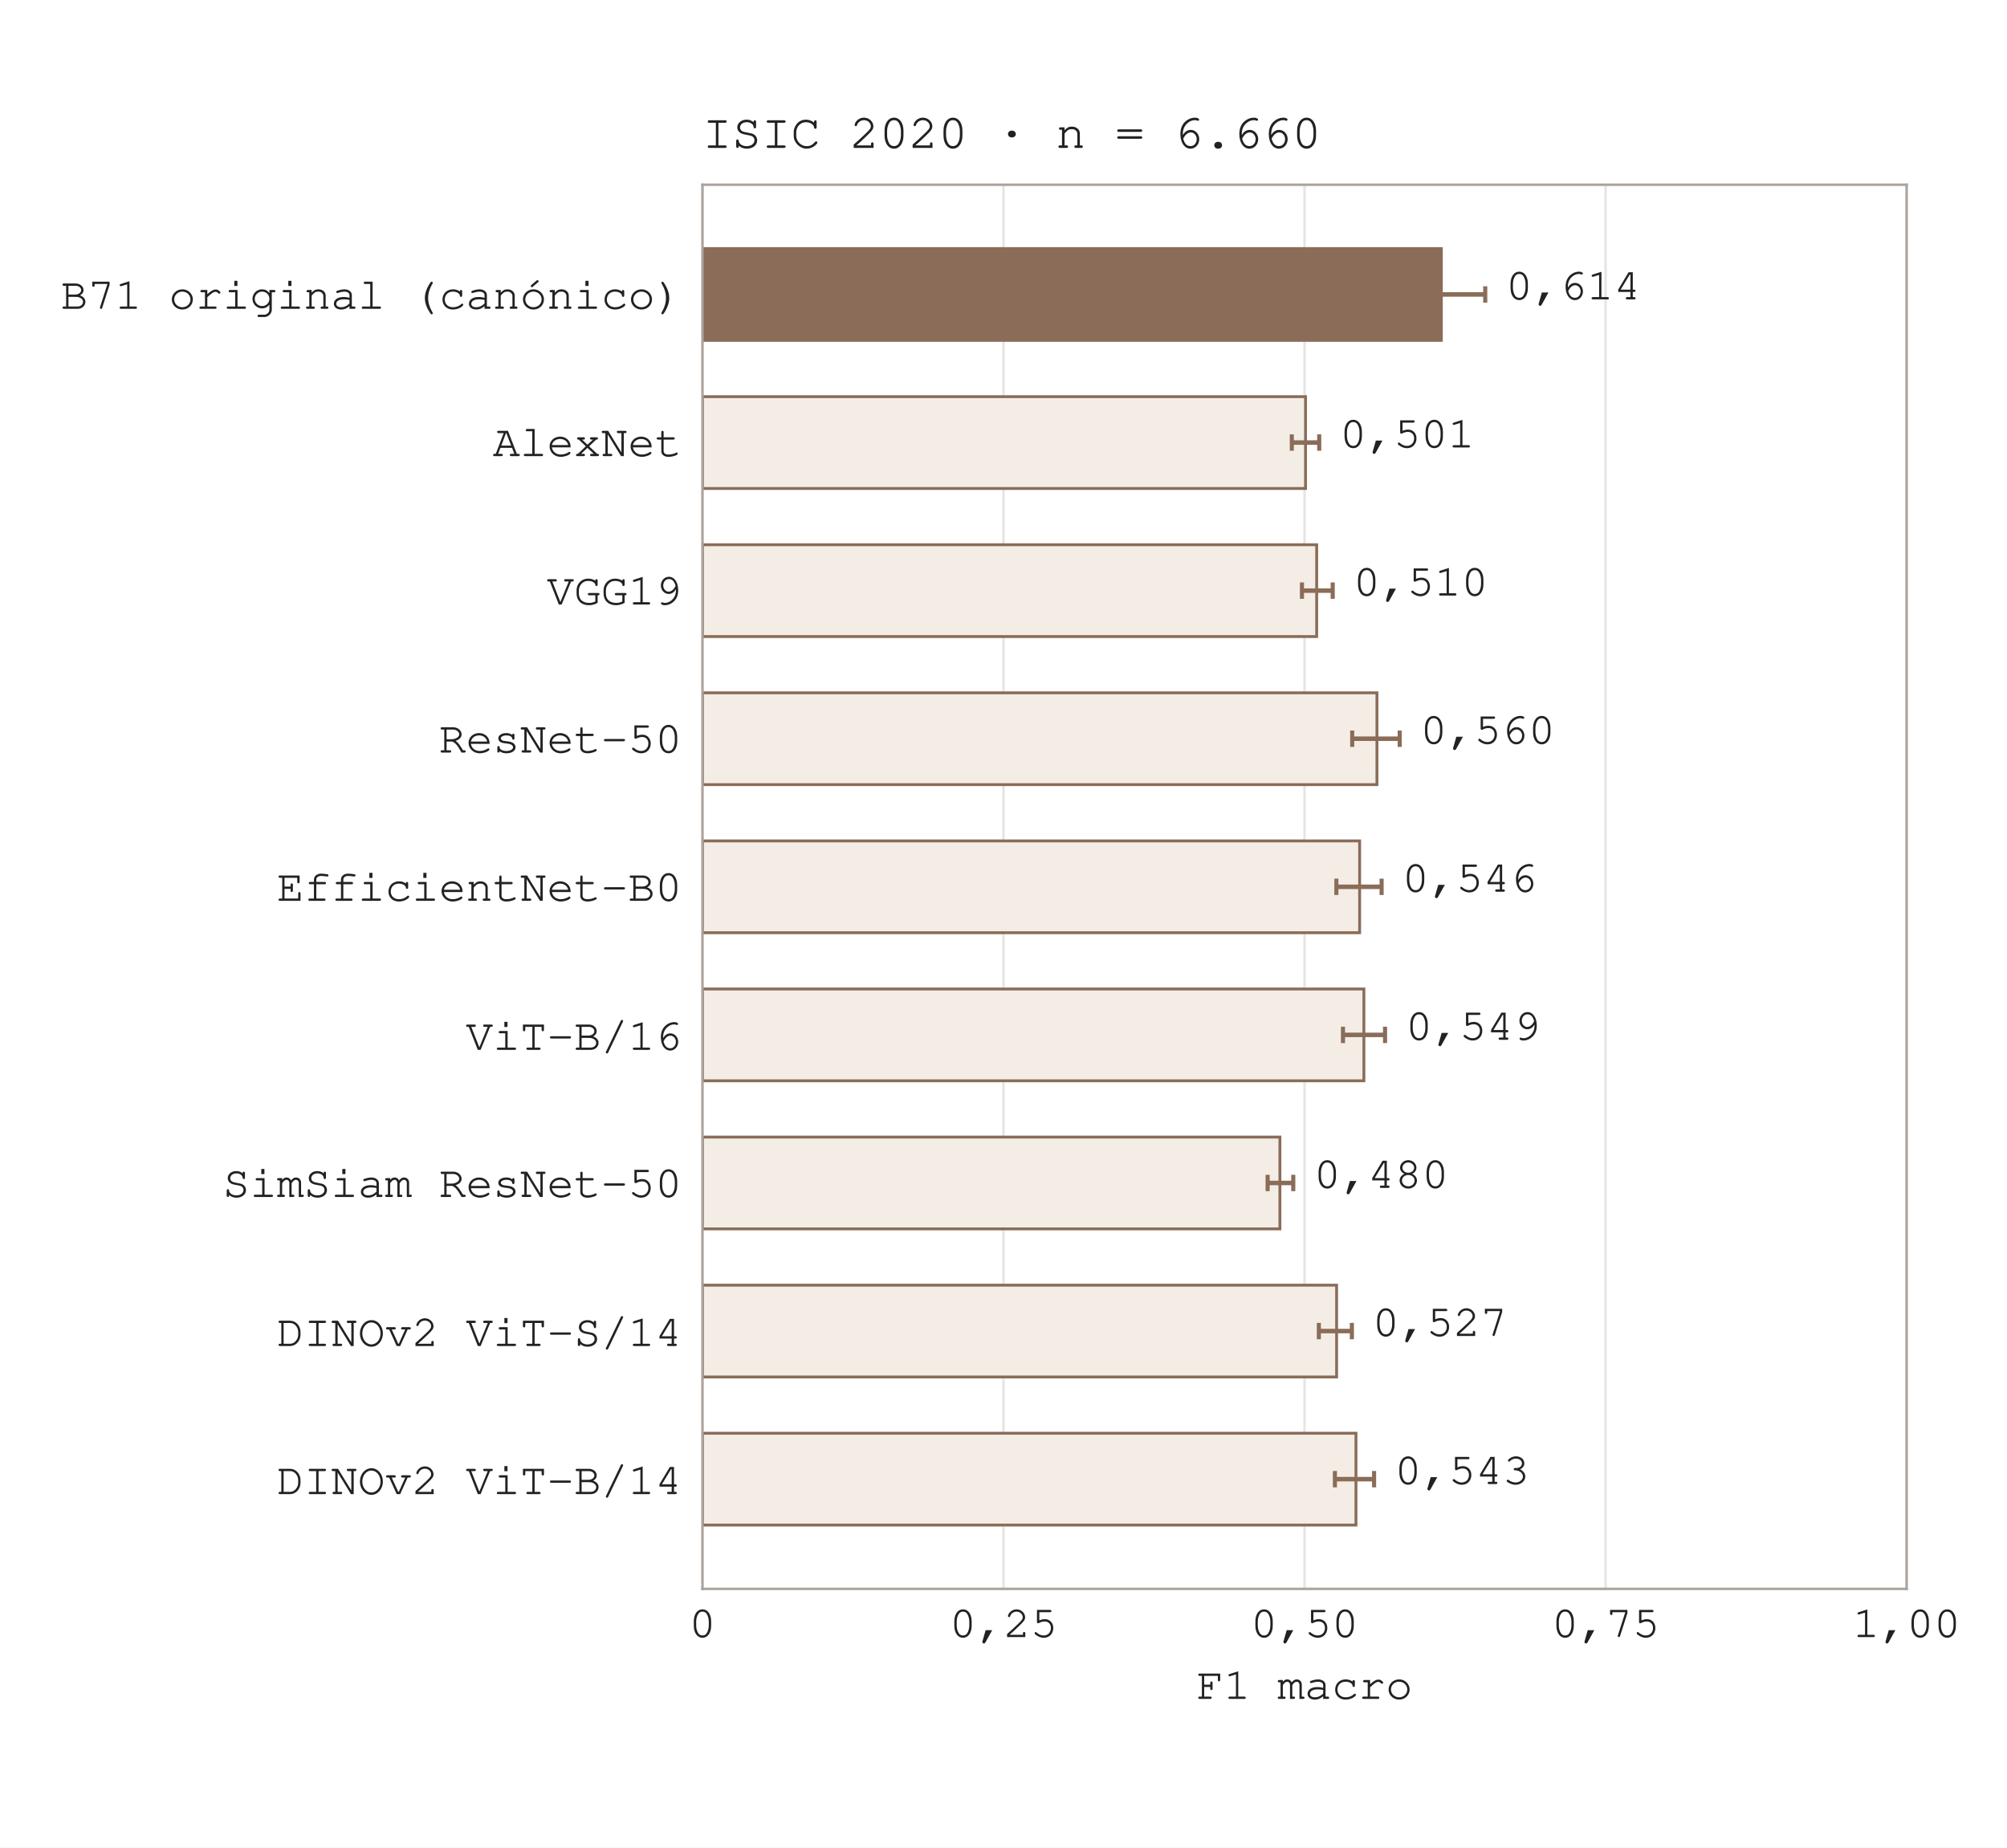
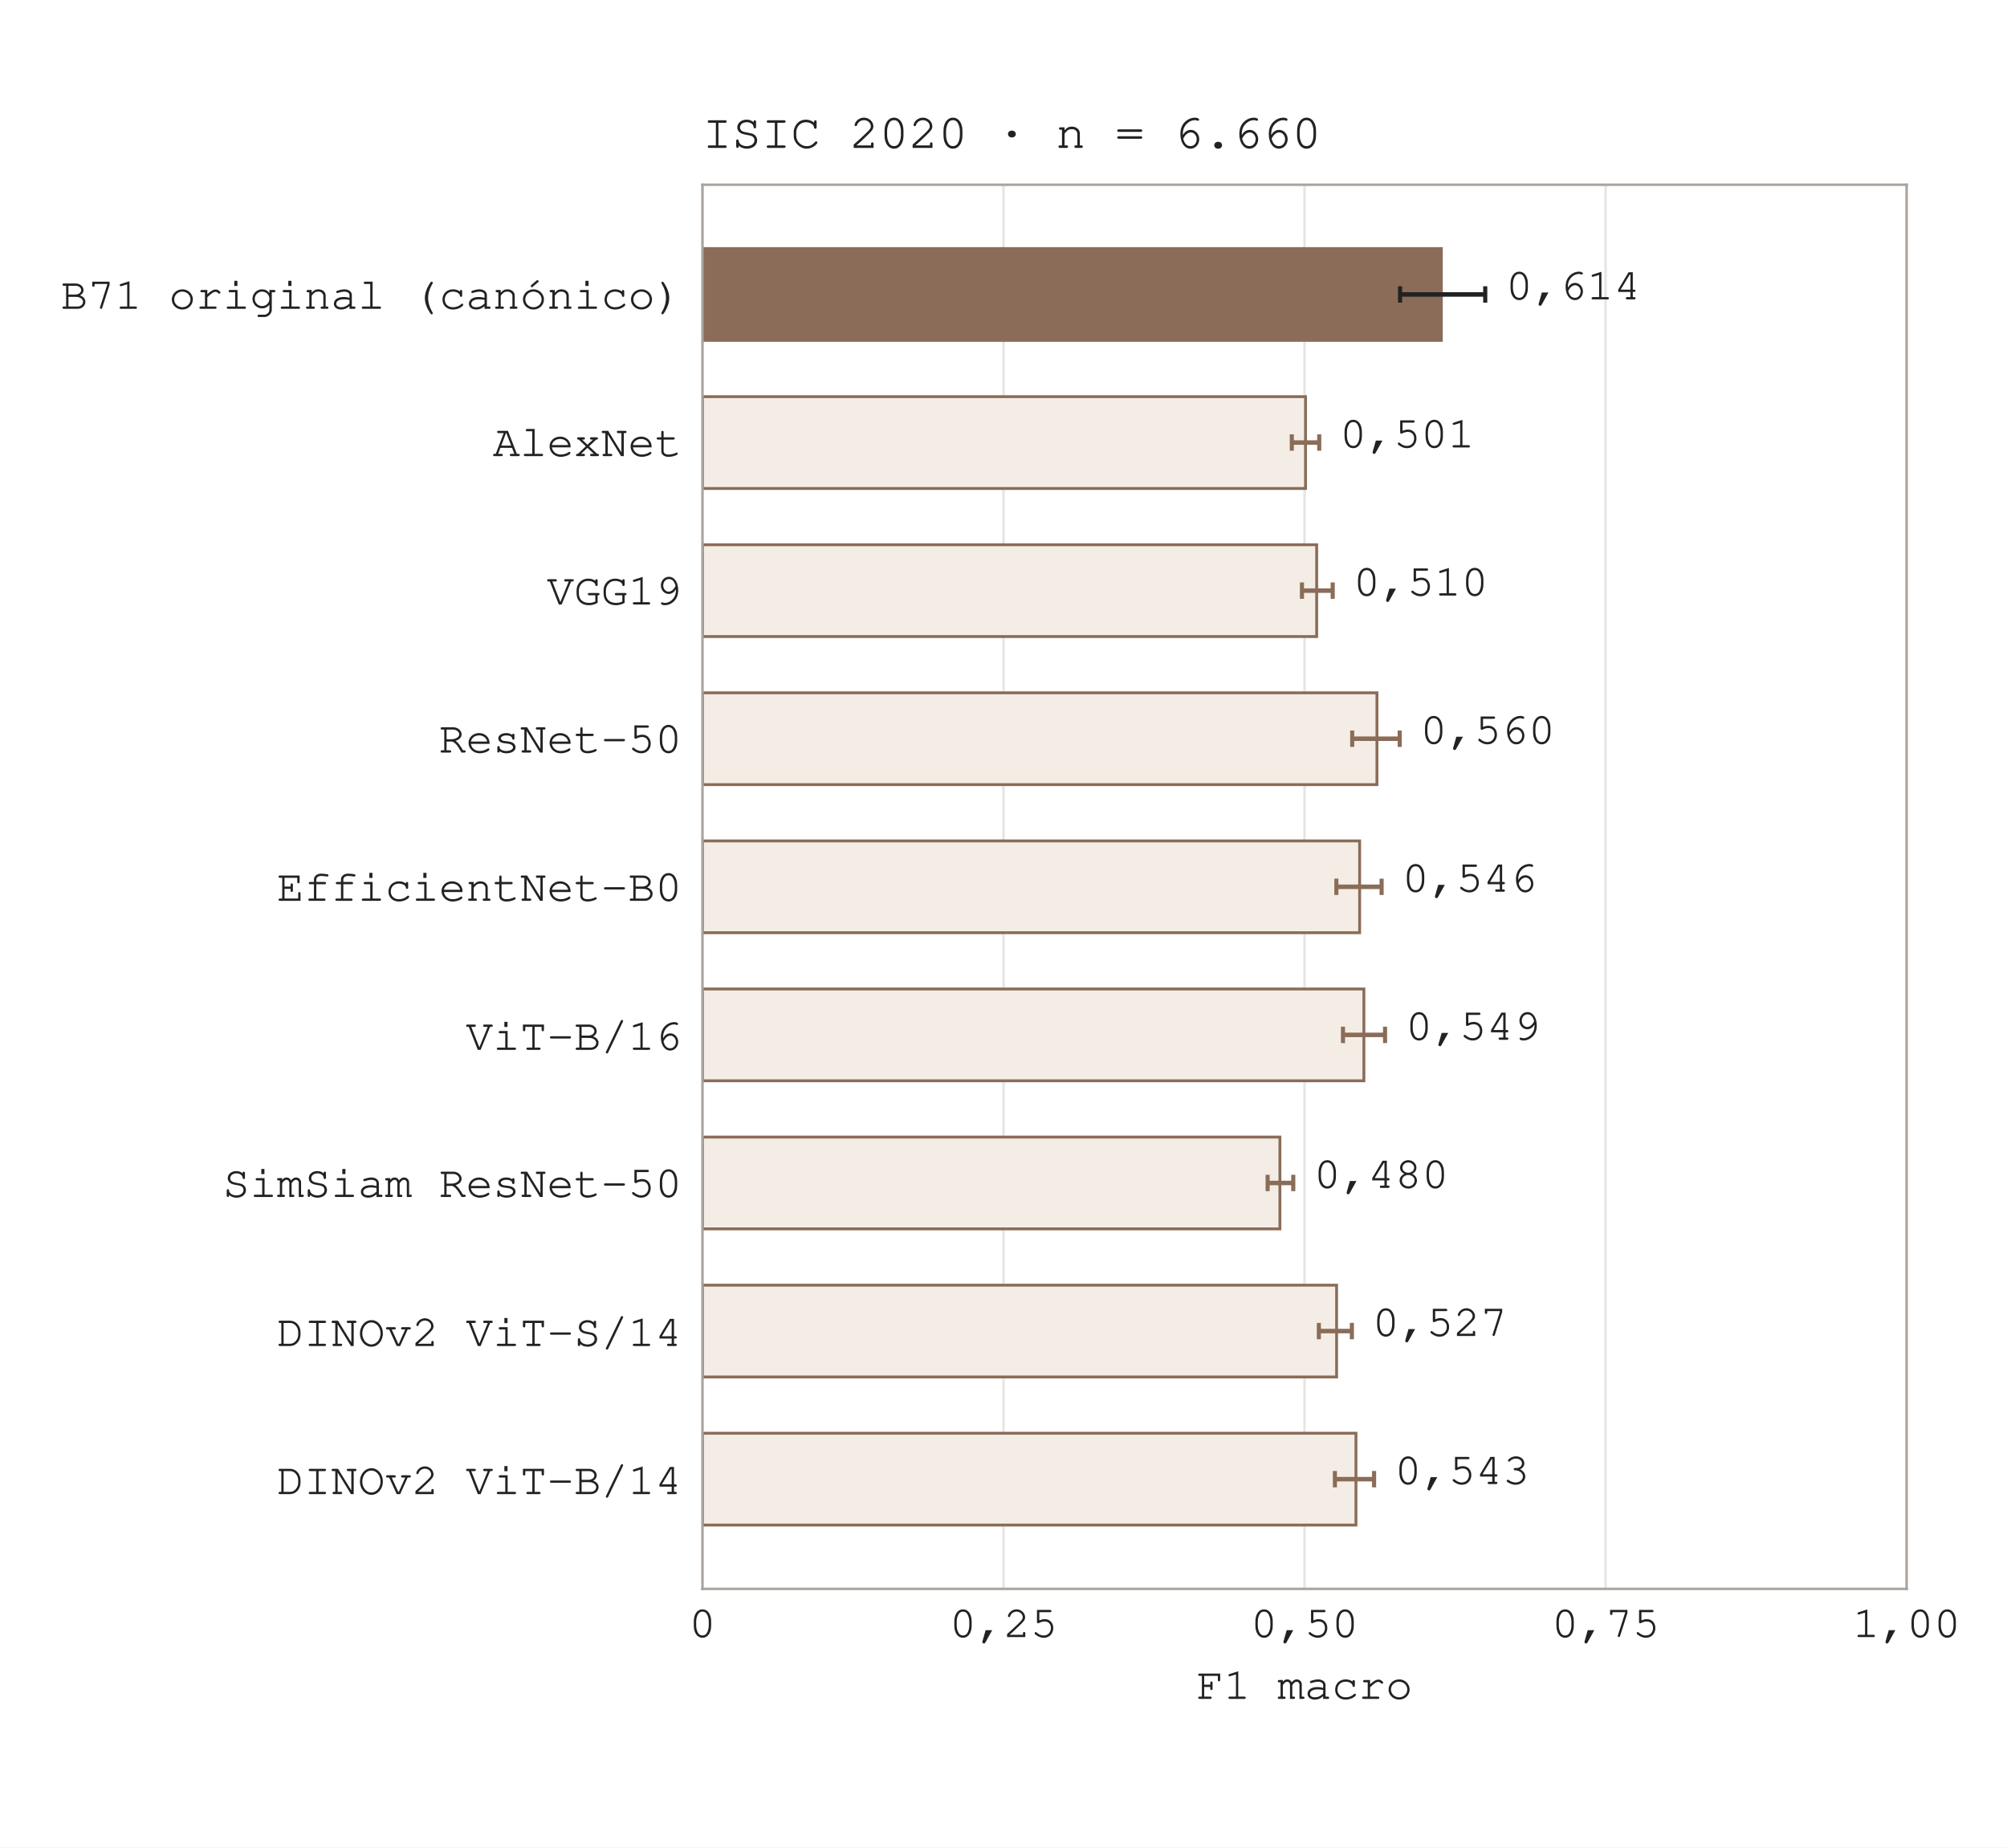
<svg xmlns="http://www.w3.org/2000/svg" xmlns:xlink="http://www.w3.org/1999/xlink" width="490.394pt" height="451.44pt" viewBox="0 0 490.394 451.44" version="1.1">
  <defs>
    <style type="text/css">*{stroke-linejoin: round; stroke-linecap: butt}</style>
  </defs>
  <g id="figure_1">
    <g id="patch_1">
      <path d="M 0 451.44 L 490.394 451.44 L 490.394 0 L 0 0 z " style="fill: #ffffff" />
    </g>
    <g id="axes_1">
      <g id="patch_2">
        <path d="M 171.638 388.238 L 465.874 388.238 L 465.874 45.144 L 171.638 45.144 z " style="fill: #ffffff" />
      </g>
      <g id="matplotlib.axis_1">
        <g id="xtick_1">
          <g id="line2d_1">
-             <path d="M 171.638 388.238 L 171.638 45.144 " clip-path="url(#p39514c5aa0)" style="fill: none; stroke: #aaa39e; stroke-opacity: 0.28; stroke-width: 0.6; stroke-linecap: square" />
+             <path d="M 171.638 388.238 L 171.638 45.144 " clip-path="url(#pfcd0423c26)" style="fill: none; stroke: #aaa39e; stroke-opacity: 0.28; stroke-width: 0.6; stroke-linecap: square" />
          </g>
          <g id="line2d_2" />
          <g id="text_1">
            <text style="font-size: 11px; font-family: 'Nimbus Mono PS'; text-anchor: middle; fill: #222222" x="171.638" y="400.014" transform="rotate(-0 171.6378 400.0137)">0</text>
          </g>
        </g>
        <g id="xtick_2">
          <g id="line2d_3">
-             <path d="M 245.197 388.238 L 245.197 45.144 " clip-path="url(#p39514c5aa0)" style="fill: none; stroke: #aaa39e; stroke-opacity: 0.28; stroke-width: 0.6; stroke-linecap: square" />
+             <path d="M 245.197 388.238 L 245.197 45.144 " clip-path="url(#pfcd0423c26)" style="fill: none; stroke: #aaa39e; stroke-opacity: 0.28; stroke-width: 0.6; stroke-linecap: square" />
          </g>
          <g id="line2d_4" />
          <g id="text_2">
            <text style="font-size: 11px; font-family: 'Nimbus Mono PS'; text-anchor: middle; fill: #222222" x="245.197" y="400.014" transform="rotate(-0 245.1969 400.0137)">0,25</text>
          </g>
        </g>
        <g id="xtick_3">
          <g id="line2d_5">
-             <path d="M 318.756 388.238 L 318.756 45.144 " clip-path="url(#p39514c5aa0)" style="fill: none; stroke: #aaa39e; stroke-opacity: 0.28; stroke-width: 0.6; stroke-linecap: square" />
+             <path d="M 318.756 388.238 L 318.756 45.144 " clip-path="url(#pfcd0423c26)" style="fill: none; stroke: #aaa39e; stroke-opacity: 0.28; stroke-width: 0.6; stroke-linecap: square" />
          </g>
          <g id="line2d_6" />
          <g id="text_3">
            <text style="font-size: 11px; font-family: 'Nimbus Mono PS'; text-anchor: middle; fill: #222222" x="318.756" y="400.014" transform="rotate(-0 318.7559 400.0137)">0,50</text>
          </g>
        </g>
        <g id="xtick_4">
          <g id="line2d_7">
-             <path d="M 392.315 388.238 L 392.315 45.144 " clip-path="url(#p39514c5aa0)" style="fill: none; stroke: #aaa39e; stroke-opacity: 0.28; stroke-width: 0.6; stroke-linecap: square" />
+             <path d="M 392.315 388.238 L 392.315 45.144 " clip-path="url(#pfcd0423c26)" style="fill: none; stroke: #aaa39e; stroke-opacity: 0.28; stroke-width: 0.6; stroke-linecap: square" />
          </g>
          <g id="line2d_8" />
          <g id="text_4">
            <text style="font-size: 11px; font-family: 'Nimbus Mono PS'; text-anchor: middle; fill: #222222" x="392.315" y="400.014" transform="rotate(-0 392.315 400.0137)">0,75</text>
          </g>
        </g>
        <g id="xtick_5">
          <g id="line2d_9">
-             <path d="M 465.874 388.238 L 465.874 45.144 " clip-path="url(#p39514c5aa0)" style="fill: none; stroke: #aaa39e; stroke-opacity: 0.28; stroke-width: 0.6; stroke-linecap: square" />
+             <path d="M 465.874 388.238 L 465.874 45.144 " clip-path="url(#pfcd0423c26)" style="fill: none; stroke: #aaa39e; stroke-opacity: 0.28; stroke-width: 0.6; stroke-linecap: square" />
          </g>
          <g id="line2d_10" />
          <g id="text_5">
            <text style="font-size: 11px; font-family: 'Nimbus Mono PS'; text-anchor: middle; fill: #222222" x="465.874" y="400.014" transform="rotate(-0 465.874 400.0137)">1,00</text>
          </g>
        </g>
        <g id="text_6">
          <text style="font-size: 11px; font-family: 'Nimbus Mono PS'; text-anchor: middle; fill: #222222" x="318.756" y="415.123" transform="rotate(-0 318.7559 415.1234)">F1 macro</text>
        </g>
      </g>
      <g id="matplotlib.axis_2">
        <g id="ytick_1">
          <g id="line2d_11" />
          <g id="text_7">
            <text style="font-size: 11px; font-family: 'Nimbus Mono PS'; text-anchor: end; fill: #222222" x="166.638" y="75.46" transform="rotate(-0 166.6378 75.45984)">B71 original (canónico)</text>
          </g>
        </g>
        <g id="ytick_2">
          <g id="line2d_12" />
          <g id="text_8">
            <text style="font-size: 11px; font-family: 'Nimbus Mono PS'; text-anchor: end; fill: #222222" x="166.638" y="111.456" transform="rotate(-0 166.6378 111.4564)">AlexNet</text>
          </g>
        </g>
        <g id="ytick_3">
          <g id="line2d_13" />
          <g id="text_9">
            <text style="font-size: 11px; font-family: 'Nimbus Mono PS'; text-anchor: end; fill: #222222" x="166.638" y="147.711" transform="rotate(-0 166.6378 147.7113)">VGG19</text>
          </g>
        </g>
        <g id="ytick_4">
          <g id="line2d_14" />
          <g id="text_10">
            <text style="font-size: 11px; font-family: 'Nimbus Mono PS'; text-anchor: end; fill: #222222" x="166.638" y="183.895" transform="rotate(-0 166.6378 183.8951)">ResNet-50</text>
          </g>
        </g>
        <g id="ytick_5">
          <g id="line2d_15" />
          <g id="text_11">
            <text style="font-size: 11px; font-family: 'Nimbus Mono PS'; text-anchor: end; fill: #222222" x="166.638" y="220.112" transform="rotate(-0 166.6378 220.1124)">EfficientNet-B0</text>
          </g>
        </g>
        <g id="ytick_6">
          <g id="line2d_16" />
          <g id="text_12">
            <text style="font-size: 11px; font-family: 'Nimbus Mono PS'; text-anchor: end; fill: #222222" x="166.638" y="256.532" transform="rotate(-0 166.6378 256.5325)">ViT-B/16</text>
          </g>
        </g>
        <g id="ytick_7">
          <g id="line2d_17" />
          <g id="text_13">
            <text style="font-size: 11px; font-family: 'Nimbus Mono PS'; text-anchor: end; fill: #222222" x="166.638" y="292.48" transform="rotate(-0 166.6378 292.4799)">SimSiam ResNet-50</text>
          </g>
        </g>
        <g id="ytick_8">
          <g id="line2d_18" />
          <g id="text_14">
            <text style="font-size: 11px; font-family: 'Nimbus Mono PS'; text-anchor: end; fill: #222222" x="166.638" y="328.9" transform="rotate(-0 166.6378 328.9)">DINOv2 ViT-S/14</text>
          </g>
        </g>
        <g id="ytick_9">
          <g id="line2d_19" />
          <g id="text_15">
            <text style="font-size: 11px; font-family: 'Nimbus Mono PS'; text-anchor: end; fill: #222222" x="166.638" y="365.084" transform="rotate(-0 166.6378 365.0837)">DINOv2 ViT-B/14</text>
          </g>
        </g>
      </g>
      <g id="patch_3">
-         <path d="M 171.638 60.739 L 352.177 60.739 L 352.177 83.173 L 171.638 83.173 z " clip-path="url(#p39514c5aa0)" style="fill: #8a6c58; stroke: #8a6c58; stroke-width: 0.7; stroke-linejoin: miter" />
+         <path d="M 171.638 60.739 L 352.177 60.739 L 352.177 83.173 L 171.638 83.173 z " clip-path="url(#pfcd0423c26)" style="fill: #8a6c58; stroke: #8a6c58; stroke-width: 0.7; stroke-linejoin: miter" />
      </g>
      <g id="patch_4">
-         <path d="M 171.638 96.923 L 318.995 96.923 L 318.995 119.357 L 171.638 119.357 z " clip-path="url(#p39514c5aa0)" style="fill: #f4ede6; stroke: #8a6c58; stroke-width: 0.7; stroke-linejoin: miter" />
+         <path d="M 171.638 96.923 L 318.995 96.923 L 318.995 119.357 L 171.638 119.357 z " clip-path="url(#pfcd0423c26)" style="fill: #f4ede6; stroke: #8a6c58; stroke-width: 0.7; stroke-linejoin: miter" />
      </g>
      <g id="patch_5">
-         <path d="M 171.638 133.107 L 321.72 133.107 L 321.72 155.541 L 171.638 155.541 z " clip-path="url(#p39514c5aa0)" style="fill: #f4ede6; stroke: #8a6c58; stroke-width: 0.7; stroke-linejoin: miter" />
+         <path d="M 171.638 133.107 L 321.72 133.107 L 321.72 155.541 L 171.638 155.541 z " clip-path="url(#pfcd0423c26)" style="fill: #f4ede6; stroke: #8a6c58; stroke-width: 0.7; stroke-linejoin: miter" />
      </g>
      <g id="patch_6">
-         <path d="M 171.638 169.29 L 336.445 169.29 L 336.445 191.724 L 171.638 191.724 z " clip-path="url(#p39514c5aa0)" style="fill: #f4ede6; stroke: #8a6c58; stroke-width: 0.7; stroke-linejoin: miter" />
+         <path d="M 171.638 169.29 L 336.445 169.29 L 336.445 191.724 L 171.638 191.724 z " clip-path="url(#pfcd0423c26)" style="fill: #f4ede6; stroke: #8a6c58; stroke-width: 0.7; stroke-linejoin: miter" />
      </g>
      <g id="patch_7">
-         <path d="M 171.638 205.474 L 332.215 205.474 L 332.215 227.908 L 171.638 227.908 z " clip-path="url(#p39514c5aa0)" style="fill: #f4ede6; stroke: #8a6c58; stroke-width: 0.7; stroke-linejoin: miter" />
+         <path d="M 171.638 205.474 L 332.215 205.474 L 332.215 227.908 L 171.638 227.908 z " clip-path="url(#pfcd0423c26)" style="fill: #f4ede6; stroke: #8a6c58; stroke-width: 0.7; stroke-linejoin: miter" />
      </g>
      <g id="patch_8">
-         <path d="M 171.638 241.658 L 333.254 241.658 L 333.254 264.092 L 171.638 264.092 z " clip-path="url(#p39514c5aa0)" style="fill: #f4ede6; stroke: #8a6c58; stroke-width: 0.7; stroke-linejoin: miter" />
+         <path d="M 171.638 241.658 L 333.254 241.658 L 333.254 264.092 L 171.638 264.092 z " clip-path="url(#pfcd0423c26)" style="fill: #f4ede6; stroke: #8a6c58; stroke-width: 0.7; stroke-linejoin: miter" />
      </g>
      <g id="patch_9">
-         <path d="M 171.638 277.842 L 312.734 277.842 L 312.734 300.276 L 171.638 300.276 z " clip-path="url(#p39514c5aa0)" style="fill: #f4ede6; stroke: #8a6c58; stroke-width: 0.7; stroke-linejoin: miter" />
+         <path d="M 171.638 277.842 L 312.734 277.842 L 312.734 300.276 L 171.638 300.276 z " clip-path="url(#pfcd0423c26)" style="fill: #f4ede6; stroke: #8a6c58; stroke-width: 0.7; stroke-linejoin: miter" />
      </g>
      <g id="patch_10">
-         <path d="M 171.638 314.026 L 326.587 314.026 L 326.587 336.459 L 171.638 336.459 z " clip-path="url(#p39514c5aa0)" style="fill: #f4ede6; stroke: #8a6c58; stroke-width: 0.7; stroke-linejoin: miter" />
+         <path d="M 171.638 314.026 L 326.587 314.026 L 326.587 336.459 L 171.638 336.459 z " clip-path="url(#pfcd0423c26)" style="fill: #f4ede6; stroke: #8a6c58; stroke-width: 0.7; stroke-linejoin: miter" />
      </g>
      <g id="patch_11">
-         <path d="M 171.638 350.209 L 331.319 350.209 L 331.319 372.643 L 171.638 372.643 z " clip-path="url(#p39514c5aa0)" style="fill: #f4ede6; stroke: #8a6c58; stroke-width: 0.7; stroke-linejoin: miter" />
+         <path d="M 171.638 350.209 L 331.319 350.209 L 331.319 372.643 L 171.638 372.643 z " clip-path="url(#pfcd0423c26)" style="fill: #f4ede6; stroke: #8a6c58; stroke-width: 0.7; stroke-linejoin: miter" />
      </g>
      <g id="patch_12">
        <path d="M 171.638 388.238 L 171.638 45.144 " style="fill: none; stroke: #aaa39e; stroke-width: 0.6; stroke-linejoin: miter; stroke-linecap: square" />
      </g>
      <g id="patch_13">
        <path d="M 465.874 388.238 L 465.874 45.144 " style="fill: none; stroke: #aaa39e; stroke-width: 0.6; stroke-linejoin: miter; stroke-linecap: square" />
      </g>
      <g id="patch_14">
        <path d="M 171.638 388.238 L 465.874 388.238 " style="fill: none; stroke: #aaa39e; stroke-width: 0.6; stroke-linejoin: miter; stroke-linecap: square" />
      </g>
      <g id="patch_15">
        <path d="M 171.638 45.144 L 465.874 45.144 " style="fill: none; stroke: #aaa39e; stroke-width: 0.6; stroke-linejoin: miter; stroke-linecap: square" />
      </g>
      <g id="LineCollection_1">
-         <path d="M 342.093 71.956 L 362.906 71.956 " clip-path="url(#p39514c5aa0)" style="fill: none; stroke: #8a6c58; stroke-width: 1.1" />
+         <path d="M 342.093 71.956 L 362.906 71.956 " clip-path="url(#pfcd0423c26)" style="fill: none; stroke: #222222; stroke-width: 1.1" />
      </g>
      <g id="line2d_20">
        <defs>
-           <path id="m0d7832b57a" d="M 0 2 L 0 -2 " style="stroke: #8a6c58" />
+           <path id="m2be826dbc3" d="M 0 2 L 0 -2 " style="stroke: #222222" />
        </defs>
-         <g clip-path="url(#p39514c5aa0)">
-           <use xlink:href="#m0d7832b57a" x="342.093" y="71.956" style="fill: #1f77b4; stroke: #8a6c58" />
+         <g clip-path="url(#pfcd0423c26)">
+           <use xlink:href="#m2be826dbc3" x="342.093" y="71.956" style="fill: #1f77b4; stroke: #222222" />
        </g>
      </g>
      <g id="line2d_21">
-         <g clip-path="url(#p39514c5aa0)">
-           <use xlink:href="#m0d7832b57a" x="362.906" y="71.956" style="fill: #1f77b4; stroke: #8a6c58" />
+         <g clip-path="url(#pfcd0423c26)">
+           <use xlink:href="#m2be826dbc3" x="362.906" y="71.956" style="fill: #1f77b4; stroke: #222222" />
        </g>
      </g>
      <g id="text_16">
        <text style="font-size: 11px; font-family: 'Nimbus Mono PS'; text-anchor: start; fill: #222222" x="367.906" y="73.16" transform="rotate(-0 367.9062 73.16032)">0,614</text>
      </g>
      <g id="LineCollection_2">
-         <path d="M 315.643 108.14 L 322.344 108.14 " clip-path="url(#p39514c5aa0)" style="fill: none; stroke: #8a6c58; stroke-width: 1.1" />
+         <path d="M 315.643 108.14 L 322.344 108.14 " clip-path="url(#pfcd0423c26)" style="fill: none; stroke: #8a6c58; stroke-width: 1.1" />
      </g>
      <g id="line2d_22">
-         <g clip-path="url(#p39514c5aa0)">
-           <use xlink:href="#m0d7832b57a" x="315.643" y="108.14" style="fill: #1f77b4; stroke: #8a6c58" />
+         <defs>
+           <path id="m7b2ed73fb0" d="M 0 2 L 0 -2 " style="stroke: #8a6c58" />
+         </defs>
+         <g clip-path="url(#pfcd0423c26)">
+           <use xlink:href="#m7b2ed73fb0" x="315.643" y="108.14" style="fill: #1f77b4; stroke: #8a6c58" />
        </g>
      </g>
      <g id="line2d_23">
-         <g clip-path="url(#p39514c5aa0)">
-           <use xlink:href="#m0d7832b57a" x="322.344" y="108.14" style="fill: #1f77b4; stroke: #8a6c58" />
+         <g clip-path="url(#pfcd0423c26)">
+           <use xlink:href="#m7b2ed73fb0" x="322.344" y="108.14" style="fill: #1f77b4; stroke: #8a6c58" />
        </g>
      </g>
      <g id="text_17">
        <text style="font-size: 11px; font-family: 'Nimbus Mono PS'; text-anchor: start; fill: #222222" x="327.344" y="109.344" transform="rotate(-0 327.3435 109.3441)">0,501</text>
      </g>
      <g id="LineCollection_3">
-         <path d="M 318.119 144.324 L 325.639 144.324 " clip-path="url(#p39514c5aa0)" style="fill: none; stroke: #8a6c58; stroke-width: 1.1" />
+         <path d="M 318.119 144.324 L 325.639 144.324 " clip-path="url(#pfcd0423c26)" style="fill: none; stroke: #8a6c58; stroke-width: 1.1" />
      </g>
      <g id="line2d_24">
-         <g clip-path="url(#p39514c5aa0)">
-           <use xlink:href="#m0d7832b57a" x="318.119" y="144.324" style="fill: #1f77b4; stroke: #8a6c58" />
+         <g clip-path="url(#pfcd0423c26)">
+           <use xlink:href="#m7b2ed73fb0" x="318.119" y="144.324" style="fill: #1f77b4; stroke: #8a6c58" />
        </g>
      </g>
      <g id="line2d_25">
-         <g clip-path="url(#p39514c5aa0)">
-           <use xlink:href="#m0d7832b57a" x="325.639" y="144.324" style="fill: #1f77b4; stroke: #8a6c58" />
+         <g clip-path="url(#pfcd0423c26)">
+           <use xlink:href="#m7b2ed73fb0" x="325.639" y="144.324" style="fill: #1f77b4; stroke: #8a6c58" />
        </g>
      </g>
      <g id="text_18">
        <text style="font-size: 11px; font-family: 'Nimbus Mono PS'; text-anchor: start; fill: #222222" x="330.639" y="145.528" transform="rotate(-0 330.6389 145.5278)">0,510</text>
      </g>
      <g id="LineCollection_4">
-         <path d="M 330.401 180.507 L 342.008 180.507 " clip-path="url(#p39514c5aa0)" style="fill: none; stroke: #8a6c58; stroke-width: 1.1" />
+         <path d="M 330.401 180.507 L 342.008 180.507 " clip-path="url(#pfcd0423c26)" style="fill: none; stroke: #8a6c58; stroke-width: 1.1" />
      </g>
      <g id="line2d_26">
-         <g clip-path="url(#p39514c5aa0)">
-           <use xlink:href="#m0d7832b57a" x="330.401" y="180.507" style="fill: #1f77b4; stroke: #8a6c58" />
+         <g clip-path="url(#pfcd0423c26)">
+           <use xlink:href="#m7b2ed73fb0" x="330.401" y="180.507" style="fill: #1f77b4; stroke: #8a6c58" />
        </g>
      </g>
      <g id="line2d_27">
-         <g clip-path="url(#p39514c5aa0)">
-           <use xlink:href="#m0d7832b57a" x="342.008" y="180.507" style="fill: #1f77b4; stroke: #8a6c58" />
+         <g clip-path="url(#pfcd0423c26)">
+           <use xlink:href="#m7b2ed73fb0" x="342.008" y="180.507" style="fill: #1f77b4; stroke: #8a6c58" />
        </g>
      </g>
      <g id="text_19">
        <text style="font-size: 11px; font-family: 'Nimbus Mono PS'; text-anchor: start; fill: #222222" x="347.008" y="181.712" transform="rotate(-0 347.0081 181.7116)">0,560</text>
      </g>
      <g id="LineCollection_5">
-         <path d="M 326.53 216.691 L 337.586 216.691 " clip-path="url(#p39514c5aa0)" style="fill: none; stroke: #8a6c58; stroke-width: 1.1" />
+         <path d="M 326.53 216.691 L 337.586 216.691 " clip-path="url(#pfcd0423c26)" style="fill: none; stroke: #8a6c58; stroke-width: 1.1" />
      </g>
      <g id="line2d_28">
-         <g clip-path="url(#p39514c5aa0)">
-           <use xlink:href="#m0d7832b57a" x="326.53" y="216.691" style="fill: #1f77b4; stroke: #8a6c58" />
+         <g clip-path="url(#pfcd0423c26)">
+           <use xlink:href="#m7b2ed73fb0" x="326.53" y="216.691" style="fill: #1f77b4; stroke: #8a6c58" />
        </g>
      </g>
      <g id="line2d_29">
-         <g clip-path="url(#p39514c5aa0)">
-           <use xlink:href="#m0d7832b57a" x="337.586" y="216.691" style="fill: #1f77b4; stroke: #8a6c58" />
+         <g clip-path="url(#pfcd0423c26)">
+           <use xlink:href="#m7b2ed73fb0" x="337.586" y="216.691" style="fill: #1f77b4; stroke: #8a6c58" />
        </g>
      </g>
      <g id="text_20">
        <text style="font-size: 11px; font-family: 'Nimbus Mono PS'; text-anchor: start; fill: #222222" x="342.586" y="217.895" transform="rotate(-0 342.5858 217.8954)">0,546</text>
      </g>
      <g id="LineCollection_6">
-         <path d="M 328.146 252.875 L 338.424 252.875 " clip-path="url(#p39514c5aa0)" style="fill: none; stroke: #8a6c58; stroke-width: 1.1" />
+         <path d="M 328.146 252.875 L 338.424 252.875 " clip-path="url(#pfcd0423c26)" style="fill: none; stroke: #8a6c58; stroke-width: 1.1" />
      </g>
      <g id="line2d_30">
-         <g clip-path="url(#p39514c5aa0)">
-           <use xlink:href="#m0d7832b57a" x="328.146" y="252.875" style="fill: #1f77b4; stroke: #8a6c58" />
+         <g clip-path="url(#pfcd0423c26)">
+           <use xlink:href="#m7b2ed73fb0" x="328.146" y="252.875" style="fill: #1f77b4; stroke: #8a6c58" />
        </g>
      </g>
      <g id="line2d_31">
-         <g clip-path="url(#p39514c5aa0)">
-           <use xlink:href="#m0d7832b57a" x="338.424" y="252.875" style="fill: #1f77b4; stroke: #8a6c58" />
+         <g clip-path="url(#pfcd0423c26)">
+           <use xlink:href="#m7b2ed73fb0" x="338.424" y="252.875" style="fill: #1f77b4; stroke: #8a6c58" />
        </g>
      </g>
      <g id="text_21">
        <text style="font-size: 11px; font-family: 'Nimbus Mono PS'; text-anchor: start; fill: #222222" x="343.424" y="254.079" transform="rotate(-0 343.4242 254.0791)">0,549</text>
      </g>
      <g id="LineCollection_7">
-         <path d="M 309.733 289.059 L 315.999 289.059 " clip-path="url(#p39514c5aa0)" style="fill: none; stroke: #8a6c58; stroke-width: 1.1" />
+         <path d="M 309.733 289.059 L 315.999 289.059 " clip-path="url(#pfcd0423c26)" style="fill: none; stroke: #8a6c58; stroke-width: 1.1" />
      </g>
      <g id="line2d_32">
-         <g clip-path="url(#p39514c5aa0)">
-           <use xlink:href="#m0d7832b57a" x="309.733" y="289.059" style="fill: #1f77b4; stroke: #8a6c58" />
+         <g clip-path="url(#pfcd0423c26)">
+           <use xlink:href="#m7b2ed73fb0" x="309.733" y="289.059" style="fill: #1f77b4; stroke: #8a6c58" />
        </g>
      </g>
      <g id="line2d_33">
-         <g clip-path="url(#p39514c5aa0)">
-           <use xlink:href="#m0d7832b57a" x="315.999" y="289.059" style="fill: #1f77b4; stroke: #8a6c58" />
+         <g clip-path="url(#pfcd0423c26)">
+           <use xlink:href="#m7b2ed73fb0" x="315.999" y="289.059" style="fill: #1f77b4; stroke: #8a6c58" />
        </g>
      </g>
      <g id="text_22">
        <text style="font-size: 11px; font-family: 'Nimbus Mono PS'; text-anchor: start; fill: #222222" x="320.999" y="290.263" transform="rotate(-0 320.9987 290.2629)">0,480</text>
      </g>
      <g id="LineCollection_8">
-         <path d="M 322.252 325.242 L 330.321 325.242 " clip-path="url(#p39514c5aa0)" style="fill: none; stroke: #8a6c58; stroke-width: 1.1" />
+         <path d="M 322.252 325.242 L 330.321 325.242 " clip-path="url(#pfcd0423c26)" style="fill: none; stroke: #8a6c58; stroke-width: 1.1" />
      </g>
      <g id="line2d_34">
-         <g clip-path="url(#p39514c5aa0)">
-           <use xlink:href="#m0d7832b57a" x="322.252" y="325.242" style="fill: #1f77b4; stroke: #8a6c58" />
+         <g clip-path="url(#pfcd0423c26)">
+           <use xlink:href="#m7b2ed73fb0" x="322.252" y="325.242" style="fill: #1f77b4; stroke: #8a6c58" />
        </g>
      </g>
      <g id="line2d_35">
-         <g clip-path="url(#p39514c5aa0)">
-           <use xlink:href="#m0d7832b57a" x="330.321" y="325.242" style="fill: #1f77b4; stroke: #8a6c58" />
+         <g clip-path="url(#pfcd0423c26)">
+           <use xlink:href="#m7b2ed73fb0" x="330.321" y="325.242" style="fill: #1f77b4; stroke: #8a6c58" />
        </g>
      </g>
      <g id="text_23">
        <text style="font-size: 11px; font-family: 'Nimbus Mono PS'; text-anchor: start; fill: #222222" x="335.321" y="326.447" transform="rotate(-0 335.321 326.4466)">0,527</text>
      </g>
      <g id="LineCollection_9">
-         <path d="M 326.174 361.426 L 335.747 361.426 " clip-path="url(#p39514c5aa0)" style="fill: none; stroke: #8a6c58; stroke-width: 1.1" />
+         <path d="M 326.174 361.426 L 335.747 361.426 " clip-path="url(#pfcd0423c26)" style="fill: none; stroke: #8a6c58; stroke-width: 1.1" />
      </g>
      <g id="line2d_36">
-         <g clip-path="url(#p39514c5aa0)">
-           <use xlink:href="#m0d7832b57a" x="326.174" y="361.426" style="fill: #1f77b4; stroke: #8a6c58" />
+         <g clip-path="url(#pfcd0423c26)">
+           <use xlink:href="#m7b2ed73fb0" x="326.174" y="361.426" style="fill: #1f77b4; stroke: #8a6c58" />
        </g>
      </g>
      <g id="line2d_37">
-         <g clip-path="url(#p39514c5aa0)">
-           <use xlink:href="#m0d7832b57a" x="335.747" y="361.426" style="fill: #1f77b4; stroke: #8a6c58" />
+         <g clip-path="url(#pfcd0423c26)">
+           <use xlink:href="#m7b2ed73fb0" x="335.747" y="361.426" style="fill: #1f77b4; stroke: #8a6c58" />
        </g>
      </g>
      <g id="text_24">
        <text style="font-size: 11px; font-family: 'Nimbus Mono PS'; text-anchor: start; fill: #222222" x="340.747" y="362.63" transform="rotate(-0 340.7474 362.6304)">0,543</text>
      </g>
      <g id="text_25">
        <text style="font-size: 12px; font-family: 'Nimbus Mono PS'; text-anchor: start; fill: #222222" x="171.638" y="36.144" transform="rotate(-0 171.6378 36.144)">ISIC 2020 · n = 6.660</text>
      </g>
    </g>
  </g>
  <defs>
-     <clipPath id="p39514c5aa0">
+     <clipPath id="pfcd0423c26">
      <rect x="171.638" y="45.144" width="294.236" height="343.094" />
    </clipPath>
  </defs>
</svg>
